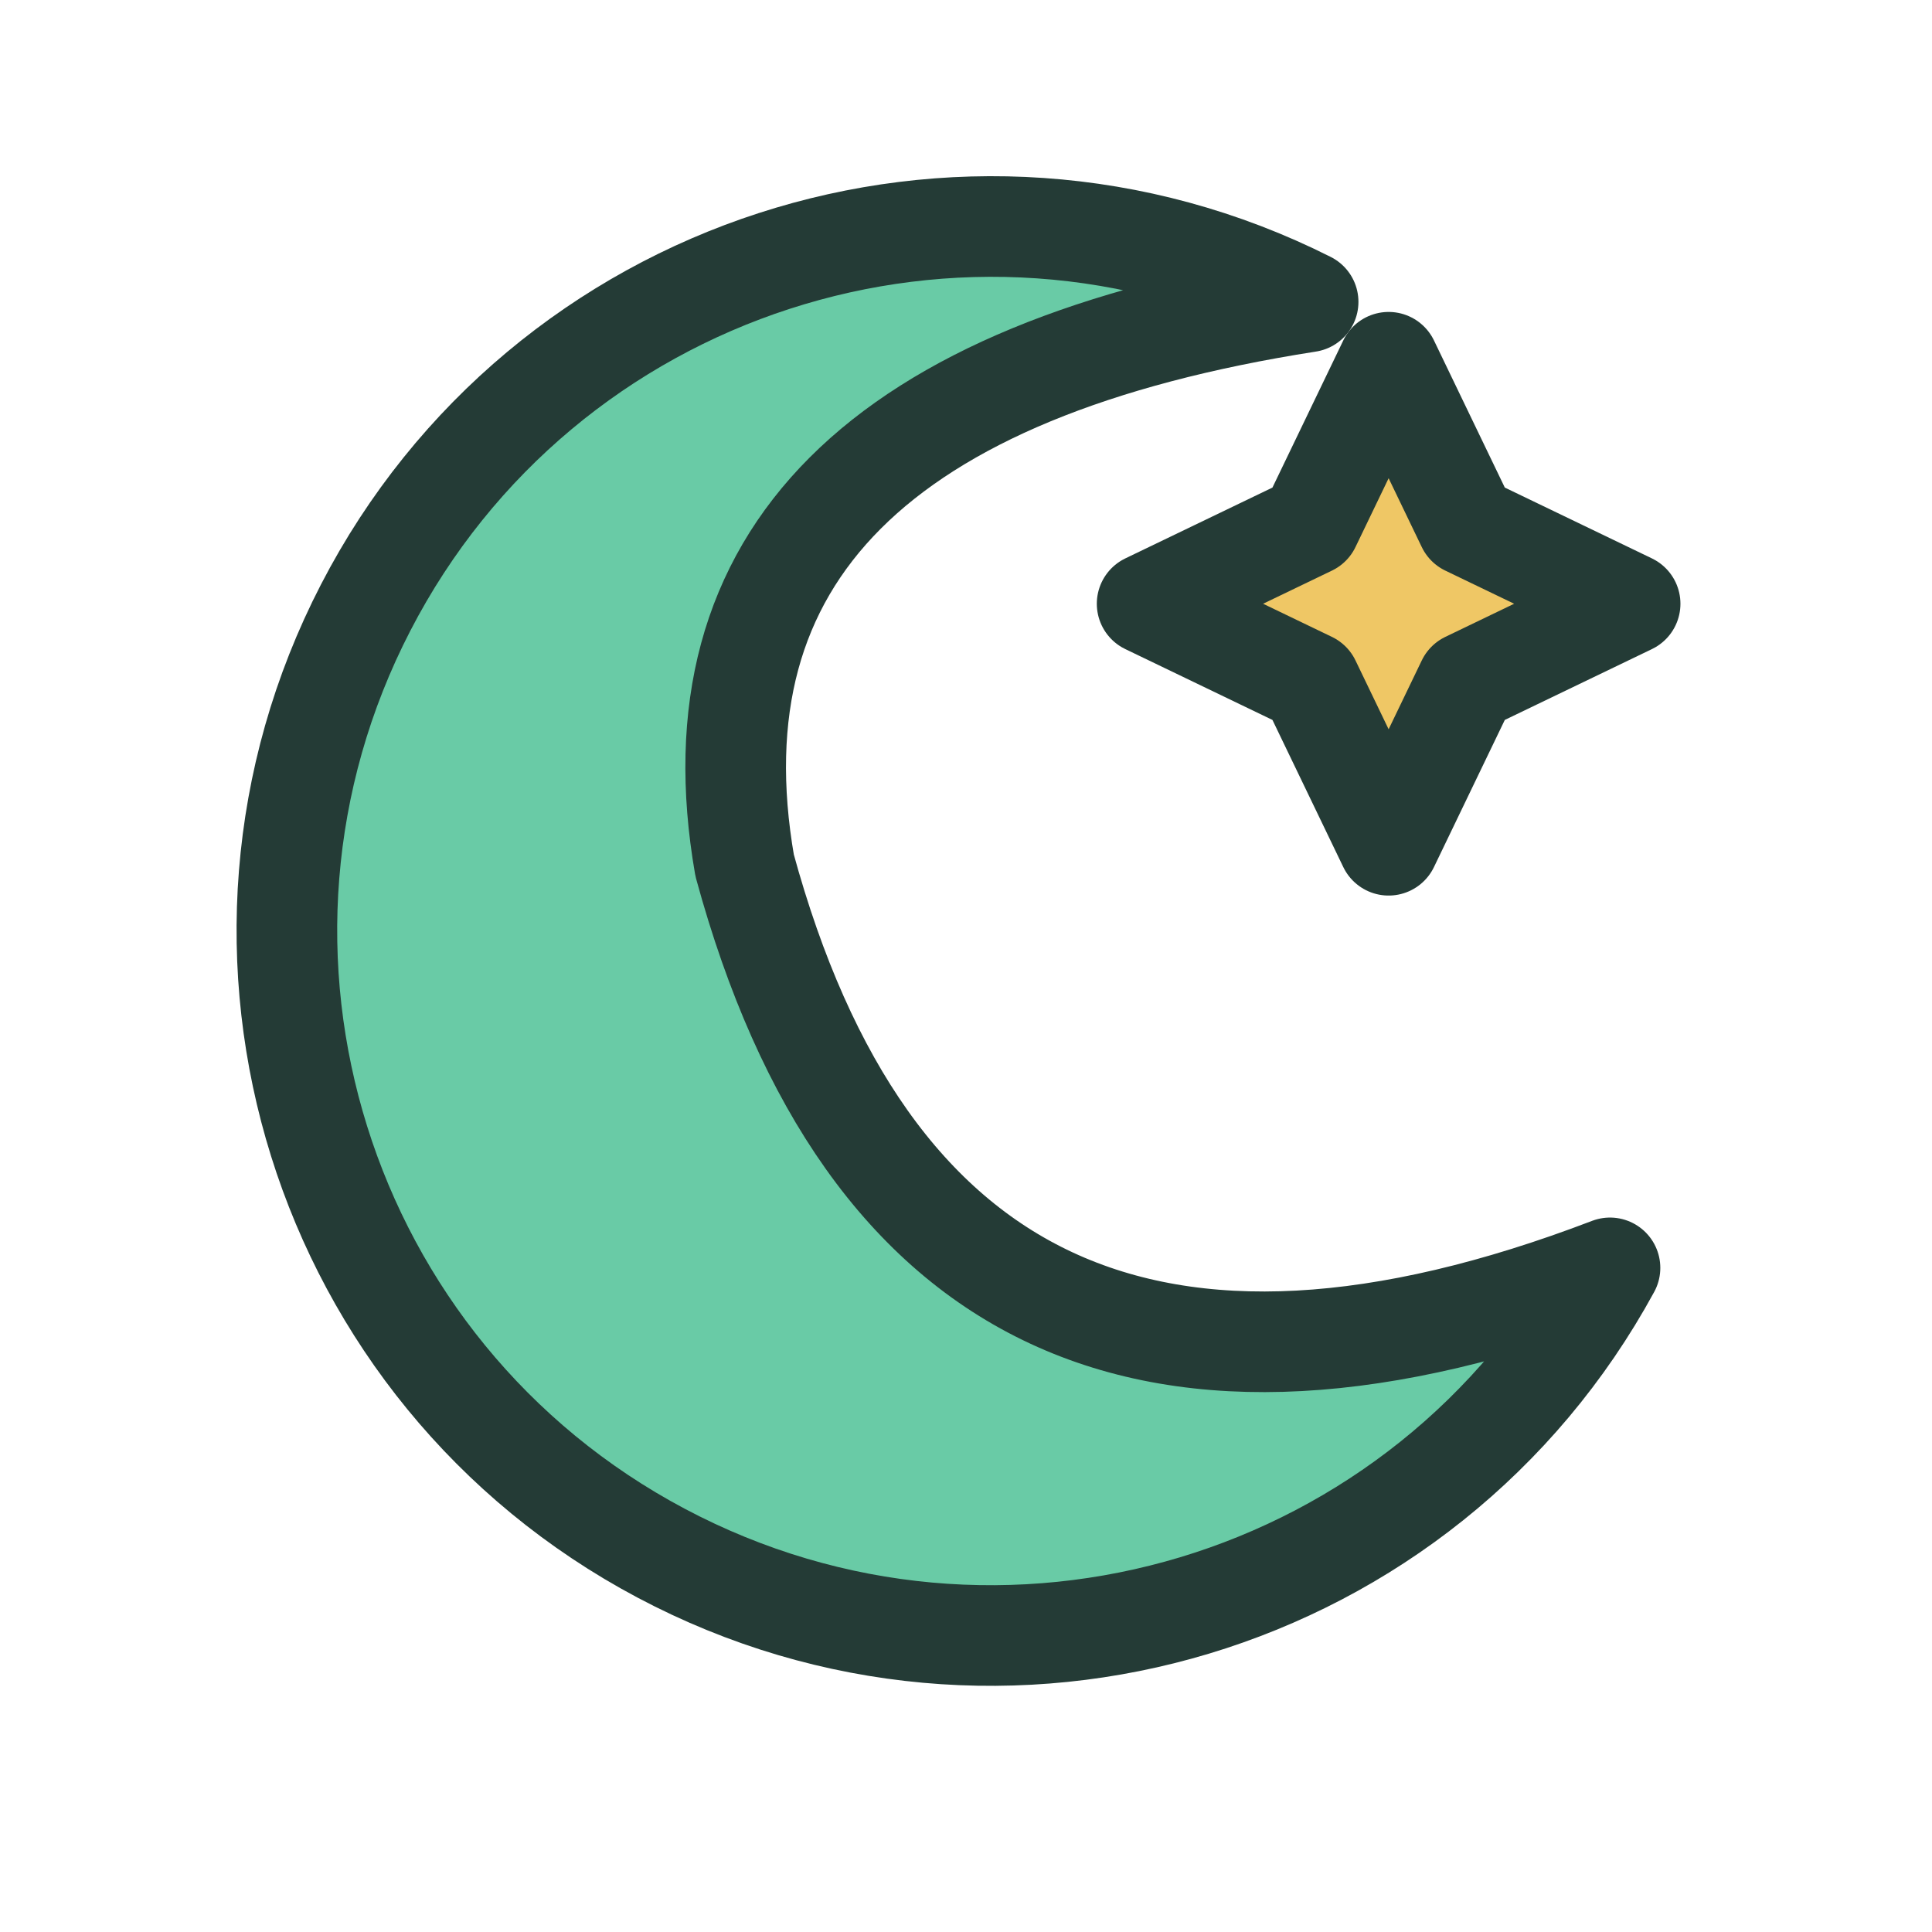
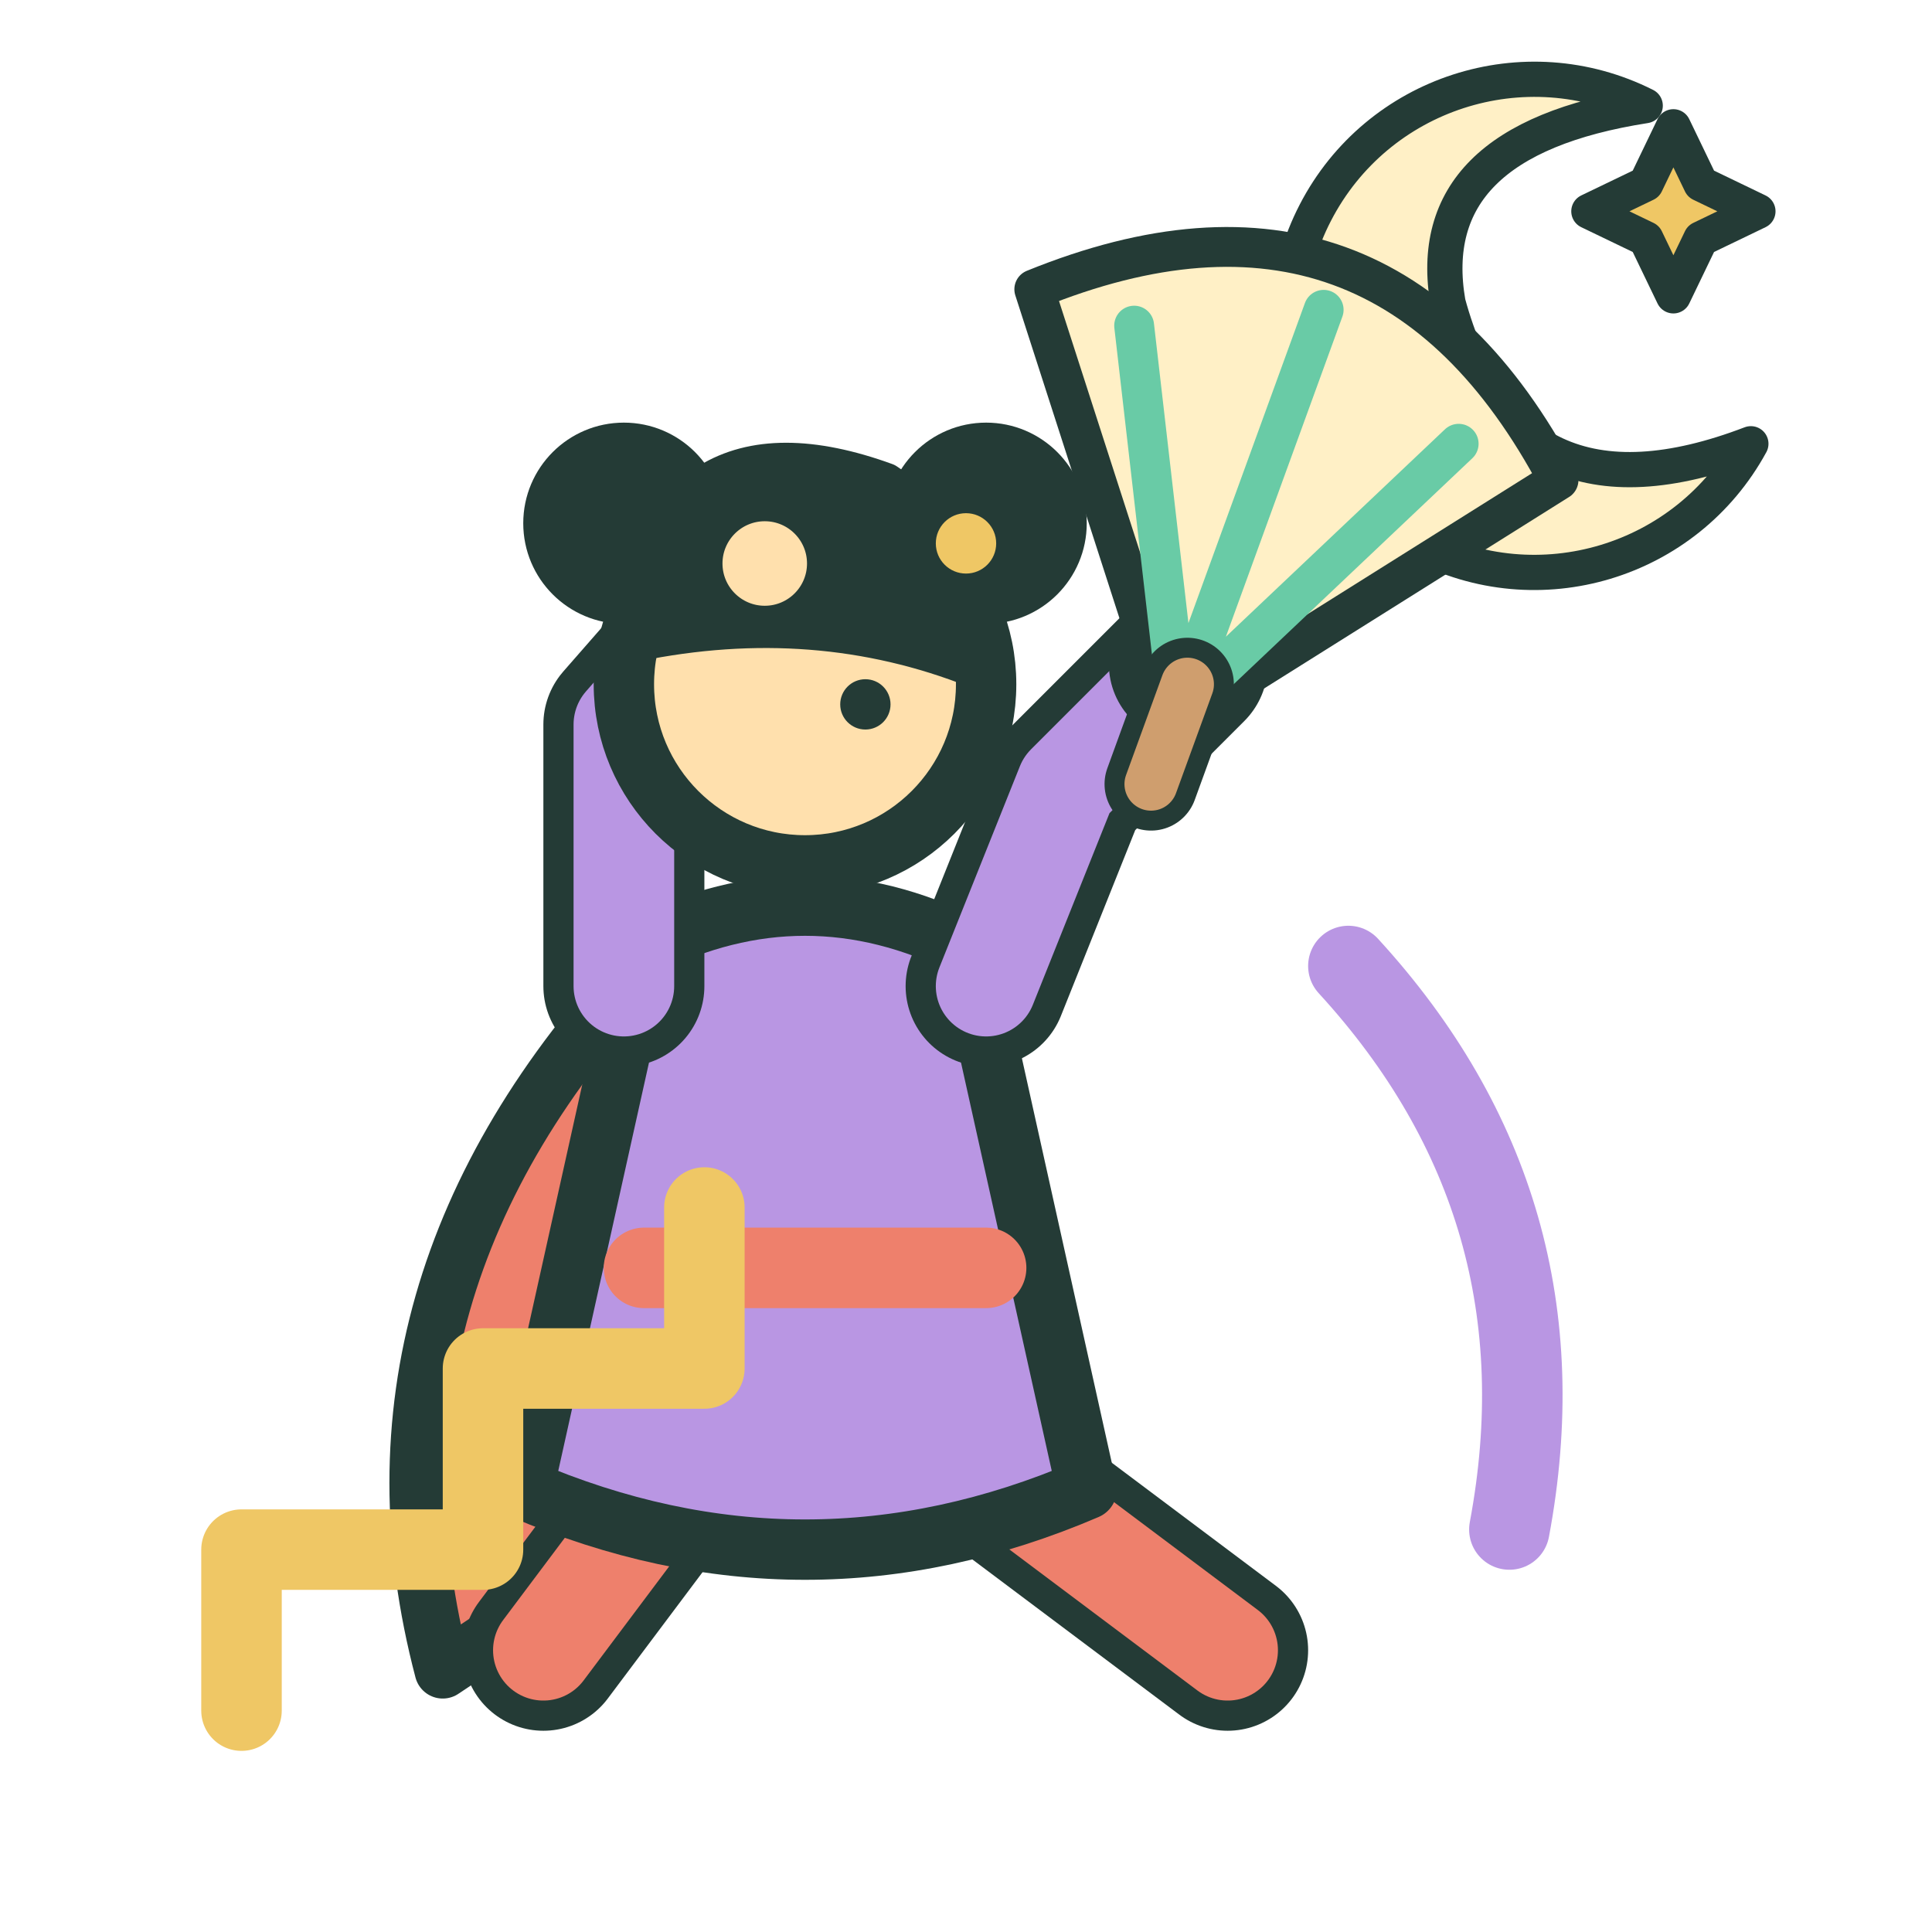
<svg xmlns="http://www.w3.org/2000/svg" width="256" height="256" viewBox="0 0 96 96">
-   <path d="M65 15 A35 35 0 1 0 80 63 Q46 76 37 43 Q33 20 65 15 Z" fill="#69cba6" stroke="#243b36" stroke-width="5" stroke-linecap="round" stroke-linejoin="round" />
-   <path d="M69.00,18.00 L72.90,26.10 L81.00,30.00 L72.90,33.90 L69.00,42.00 L65.10,33.90 L57.00,30.00 L65.10,26.10 Z" fill="#efc765" stroke="#243b36" stroke-width="5" stroke-linecap="round" stroke-linejoin="round" />
+   <g transform="translate(59 0) scale(0.35)">
+     <path d="M65 15 A35 35 0 1 0 80 63 Q46 76 37 43 Q33 20 65 15 Z" fill="#fff0c6" stroke="#243b36" stroke-width="5" stroke-linecap="round" stroke-linejoin="round" />
+     <path d="M69.00,18.00 L72.90,26.10 L81.00,30.00 L72.90,33.90 L69.00,42.00 L65.10,33.90 L57.00,30.00 L65.10,26.10 Z" fill="#efc765" stroke="#243b36" stroke-width="5" stroke-linecap="round" stroke-linejoin="round" />
+   </g>
+   <path d="M32 48 Q17 64 22 83 L37 73 Z" fill="#ee806c" stroke="#243b36" stroke-width="2.8" stroke-linecap="round" stroke-linejoin="round" />
+   <path d="M36 70 L27 82" fill="none" stroke="#243b36" stroke-width="8" stroke-linecap="round" stroke-linejoin="round" />
+   <path d="M36 70 L27 82" fill="none" stroke="#ee806c" stroke-width="5" stroke-linecap="round" stroke-linejoin="round" />
+   <path d="M45 70 L61 82" fill="none" stroke="#243b36" stroke-width="8" stroke-linecap="round" stroke-linejoin="round" />
+   <path d="M45 70 L61 82" fill="none" stroke="#ee806c" stroke-width="5" stroke-linecap="round" stroke-linejoin="round" />
+   <path d="M32 47 Q40 43 48 47 L54 74 Q40 80 26 74 Z" fill="#b996e3" stroke="#243b36" stroke-width="3" stroke-linecap="round" stroke-linejoin="round" />
+   <path d="M32 63 H49" fill="none" stroke="#ee806c" stroke-width="4" stroke-linecap="round" stroke-linejoin="round" />
+   <path d="M49 49 L53 39 L59 33" fill="none" stroke="#243b36" stroke-width="8" stroke-linecap="round" stroke-linejoin="round" />
+   <path d="M49 49 L53 39 L59 33" fill="none" stroke="#b996e3" stroke-width="5" stroke-linecap="round" stroke-linejoin="round" />
+   <path d="M31 49 L31 36 L38 28" fill="none" stroke="#243b36" stroke-width="8" stroke-linecap="round" stroke-linejoin="round" />
+   <path d="M31 49 L31 36 L38 28" fill="none" stroke="#b996e3" stroke-width="5" stroke-linecap="round" stroke-linejoin="round" />
+   <circle cx="40" cy="34" r="9" fill="#ffe0ad" stroke="#243b36" stroke-width="3" />
+   <circle cx="43" cy="35" r="1.25" fill="#243b36" stroke="#243b36" stroke-width="0" />
+   <path d="M31 32 Q33 20 44 24 Q50 28 48 33 Q40 30 31 32" fill="#243b36" stroke="#243b36" stroke-width="2" stroke-linecap="round" stroke-linejoin="round" />
+   <circle cx="31" cy="26" r="4" fill="#243b36" stroke="#243b36" stroke-width="2" />
+   <circle cx="49" cy="26" r="4" fill="#243b36" stroke="#243b36" stroke-width="2" />
+   <circle cx="48" cy="27" r="2" fill="#efc765" stroke="#243b36" stroke-width="1" />
+   <circle cx="59" cy="33" r="3" fill="#ffe0ad" stroke="#243b36" stroke-width="1.8" />
+   <circle cx="38" cy="28" r="3" fill="#ffe0ad" stroke="#243b36" stroke-width="1.8" />
+   <g transform="translate(59 34) rotate(20) scale(0.66)">
+     <path d="M0 3 L-21 -24 Q0 -43 21 -24 Z" fill="#fff0c6" stroke="#243b36" stroke-width="3" stroke-linecap="round" stroke-linejoin="round" />
+     <path d="M0 2 L-13 -24 M0 2 V-30 M0 2 L13 -24" fill="none" stroke="#69cba6" stroke-width="3" stroke-linecap="round" stroke-linejoin="round" />
+     <path d="M0 0 L0 8" fill="none" stroke="#243b36" stroke-width="7" stroke-linecap="round" stroke-linejoin="round" />
+     <path d="M0 0 L0 8" fill="none" stroke="#cf9e6e" stroke-width="4" stroke-linecap="round" stroke-linejoin="round" />
+   </g>
+   <path d="M12 85 V77 H24 V68 H35 V60" fill="none" stroke="#efc765" stroke-width="4" stroke-linecap="round" stroke-linejoin="round" />
+   <path d="M67 48 Q78 60 75 76" fill="none" stroke="#b996e3" stroke-width="4" stroke-linecap="round" stroke-linejoin="round" />
</svg>
